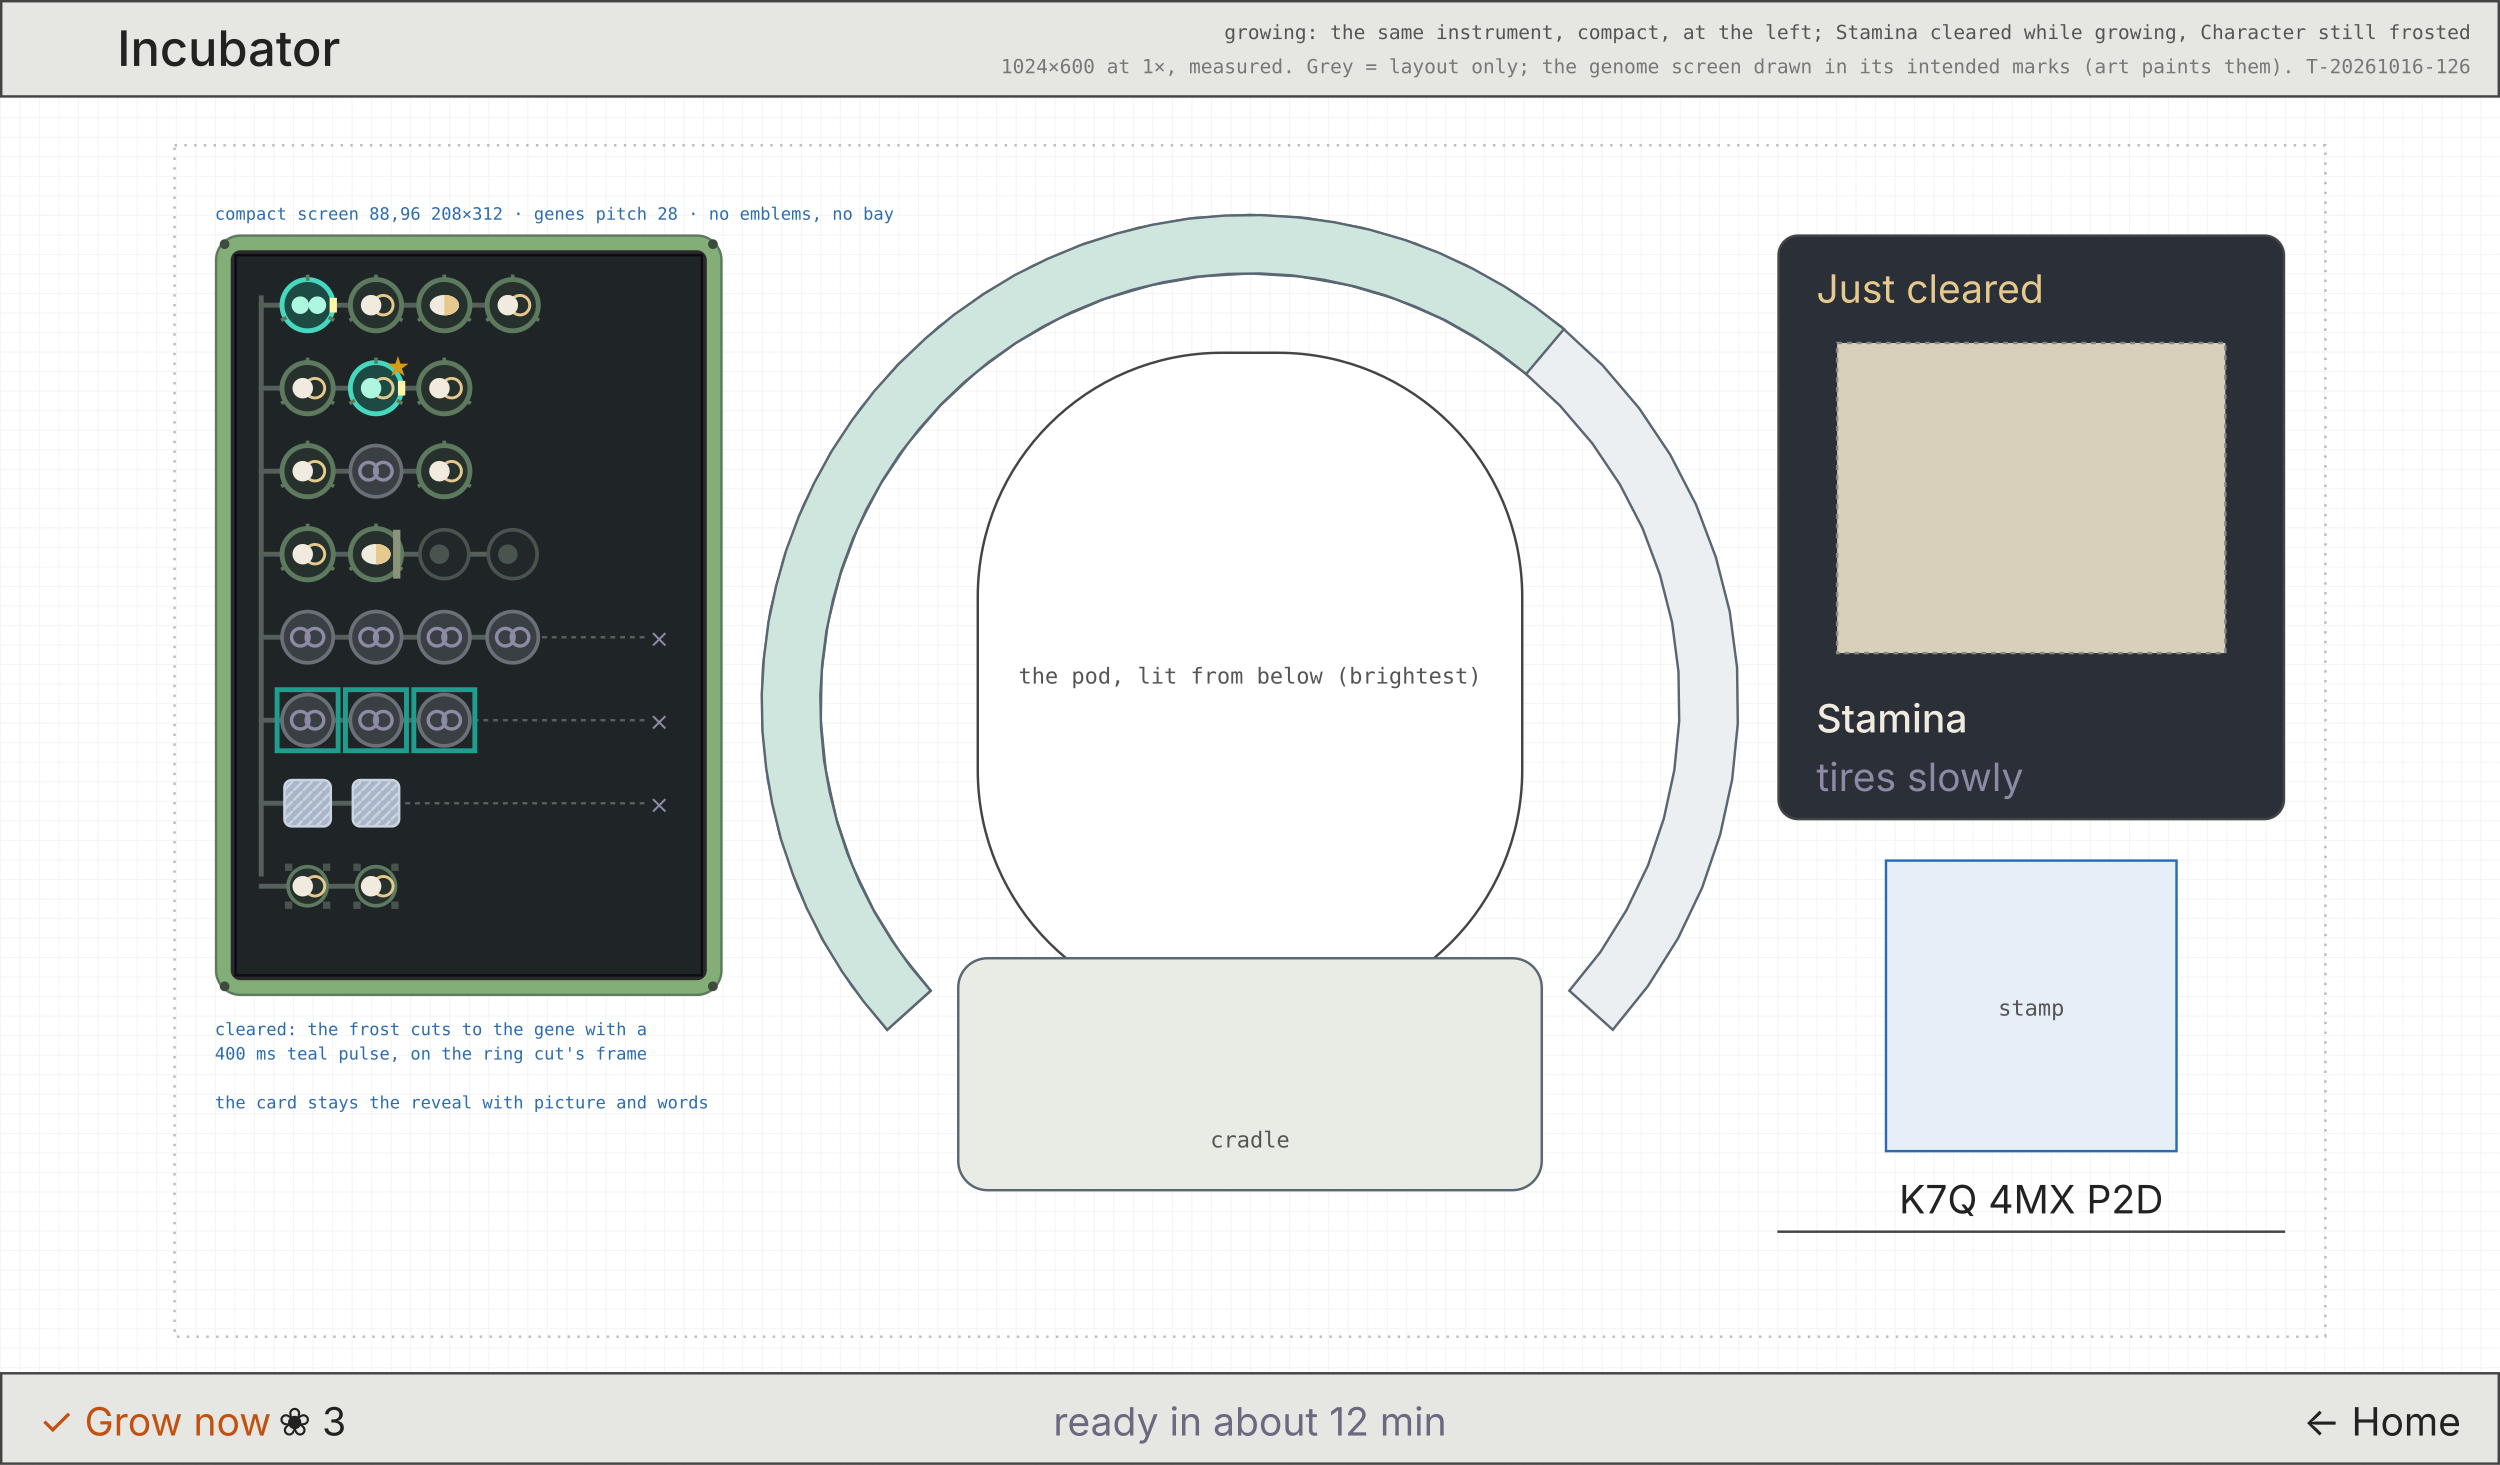
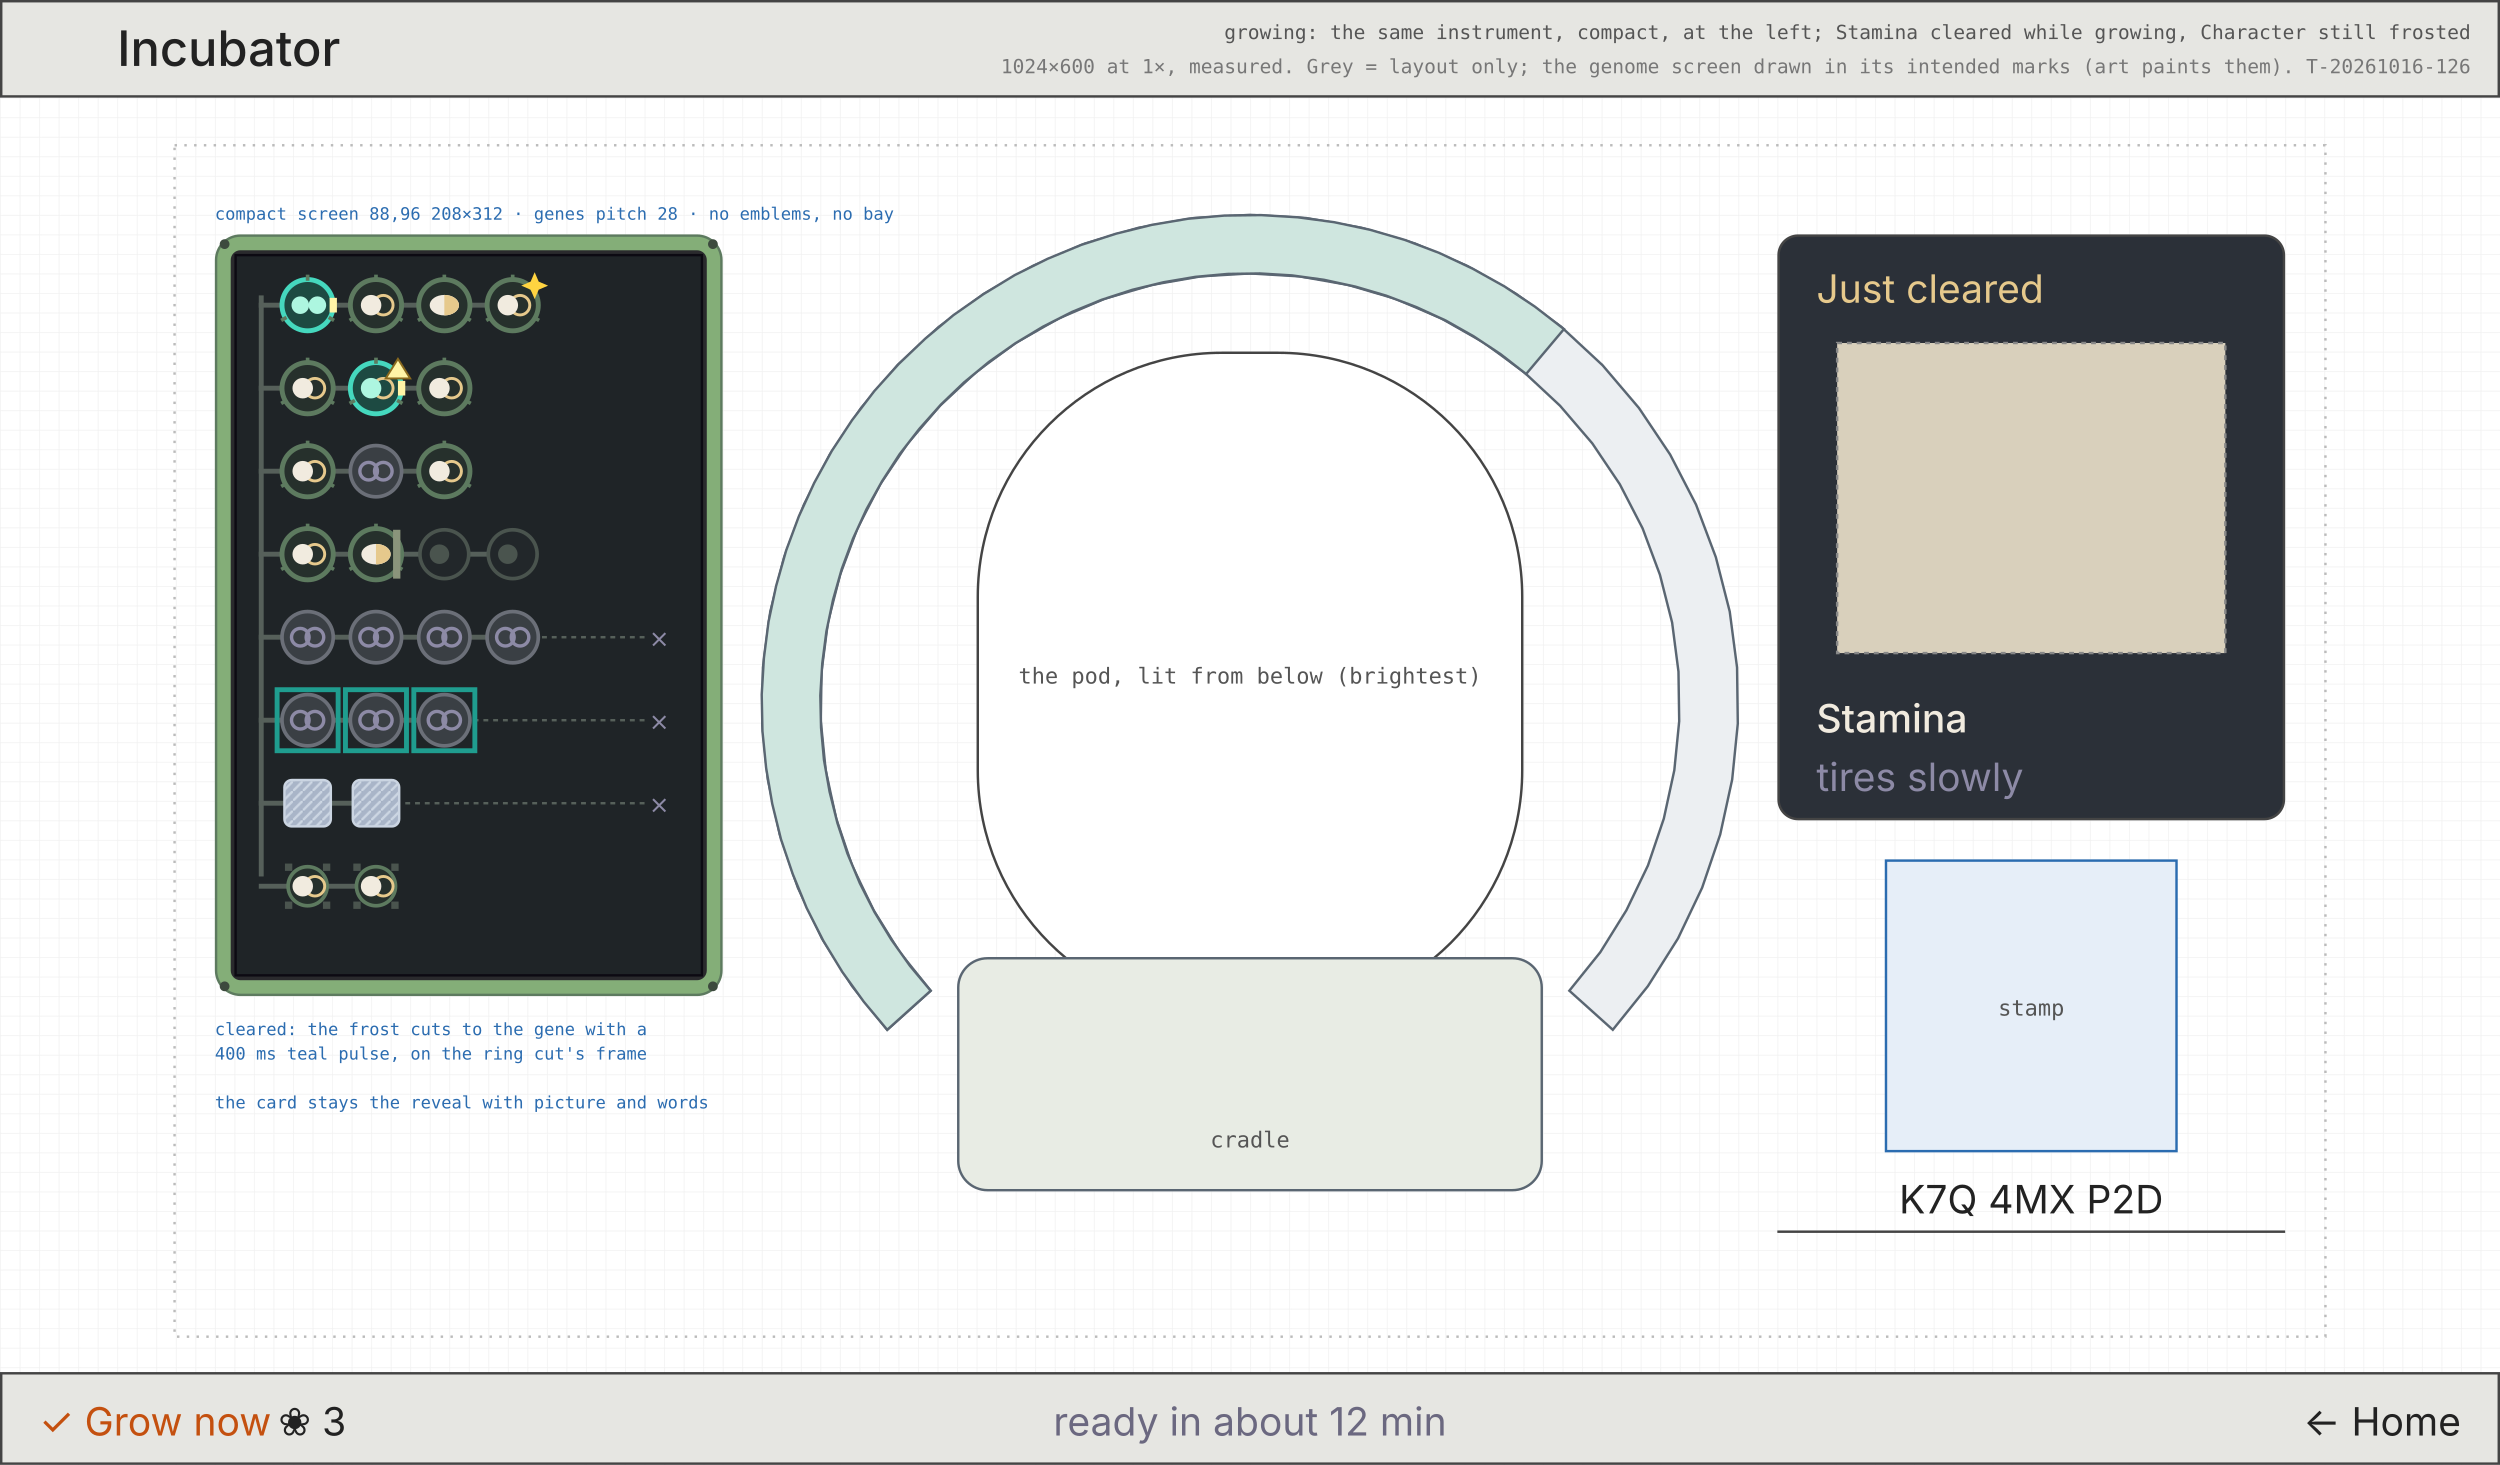
<svg xmlns="http://www.w3.org/2000/svg" viewBox="0 0 1024 600" width="1024" height="600" font-family="Inter, DejaVu Sans, sans-serif">
  <defs>
    <pattern id="g8" width="8" height="8" patternUnits="userSpaceOnUse">
      <path d="M8 0H0V8" fill="none" stroke="#efefef" stroke-width="0.5" />
    </pattern>
    <pattern id="fr" width="4" height="4" patternUnits="userSpaceOnUse">
      <rect width="4" height="4" fill="#a9b5c8" />
      <path d="M0 4L4 0" stroke="#cbd5e2" stroke-width="1" />
    </pattern>
  </defs>
  <rect width="1024" height="600" fill="#fff" />
  <rect width="1024" height="600" fill="url(#g8)" />
  <rect x="71.5" y="59.5" width="881" height="488" fill="none" stroke="#bbb" stroke-width="1" stroke-dasharray="1 3" />
  <rect x="0.5" y="0.5" width="1023" height="39" fill="#e6e6e2" stroke="#444" stroke-width="1" />
  <text x="48" y="27" font-size="20" fill="#222" text-anchor="start" font-weight="500">Incubator</text>
  <text x="1012" y="16" font-size="8" fill="#555" text-anchor="end" font-family="DejaVu Sans Mono, monospace">growing: the same instrument, compact, at the left; Stamina cleared while growing, Character still frosted</text>
  <text x="1012" y="30" font-size="8" fill="#777" text-anchor="end" font-family="DejaVu Sans Mono, monospace">1024×600 at 1×, measured. Grey = layout only; the genome screen drawn in its intended marks (art paints them). T-20261016-126</text>
  <path d="M363.4 421.8 L349.0 403.9 L336.7 384.4 L326.8 363.6 L319.4 341.8 L314.5 319.3 L312.2 296.4 L312.5 273.4 L315.5 250.5 L321.2 228.2 L329.3 206.7 L339.9 186.2 L352.7 167.1 L367.6 149.6 L384.5 133.9 L403.1 120.3 L423.1 108.9 L444.3 99.8 L466.3 93.3 L489.0 89.3 L512.0 88.0 L535.0 89.3 L557.7 93.3 L579.7 99.8 L600.9 108.9 L620.9 120.3 L639.5 133.9 L656.4 149.6 L671.3 167.1 L684.1 186.2 L694.7 206.7 L702.8 228.2 L708.5 250.5 L711.5 273.4 L711.8 296.4 L709.5 319.3 L704.6 341.8 L697.2 363.6 L687.3 384.4 L675.0 403.9 L660.6 421.8 L642.8 405.8 L655.5 390.0 L666.2 372.8 L675.0 354.5 L681.5 335.3 L685.8 315.5 L687.8 295.4 L687.5 275.1 L684.9 255.0 L679.9 235.4 L672.8 216.4 L663.5 198.4 L652.2 181.6 L639.0 166.2 L624.2 152.4 L607.9 140.4 L590.3 130.4 L571.6 122.4 L552.2 116.7 L532.2 113.2 L512.0 112.0 L491.8 113.2 L471.8 116.7 L452.4 122.4 L433.7 130.4 L416.1 140.4 L399.8 152.4 L385.0 166.2 L371.8 181.6 L360.5 198.4 L351.2 216.4 L344.1 235.4 L339.1 255.0 L336.5 275.1 L336.2 295.4 L338.2 315.5 L342.5 335.3 L349.0 354.5 L357.8 372.8 L368.5 390.0 L381.2 405.8Z" fill="#eceff2" stroke="#5a6672" />
  <path d="M363.4 421.8 L353.8 410.3 L345.0 398.1 L337.2 385.3 L330.4 371.9 L324.7 358.0 L319.9 343.8 L316.3 329.2 L313.8 314.5 L312.3 299.5 L312.0 284.5 L312.9 269.5 L314.8 254.6 L317.9 240.0 L322.0 225.5 L327.2 211.5 L333.5 197.8 L340.7 184.7 L349.0 172.1 L358.1 160.2 L368.1 149.1 L379.0 138.7 L390.5 129.1 L402.8 120.5 L415.6 112.7 L429.1 106.0 L442.9 100.3 L457.2 95.7 L471.8 92.1 L486.6 89.6 L501.5 88.3 L516.5 88.1 L531.5 89.0 L546.4 91.0 L561.1 94.1 L575.5 98.3 L589.5 103.6 L603.1 110.0 L616.2 117.3 L628.7 125.6 L640.6 134.8 L625.1 153.2 L614.7 145.1 L603.7 137.8 L592.2 131.3 L580.2 125.8 L567.8 121.1 L555.2 117.4 L542.3 114.6 L529.2 112.8 L516.0 112.0 L502.8 112.2 L489.6 113.4 L476.6 115.6 L463.8 118.7 L451.2 122.8 L439.0 127.8 L427.2 133.8 L415.9 140.6 L405.1 148.2 L394.9 156.6 L385.4 165.7 L376.6 175.6 L368.5 186.0 L361.3 197.1 L354.9 208.6 L349.4 220.6 L344.8 233.0 L341.2 245.7 L338.5 258.6 L336.8 271.7 L336.0 284.9 L336.3 298.1 L337.5 311.3 L339.8 324.3 L343.0 337.1 L347.1 349.6 L352.2 361.8 L358.2 373.6 L365.1 384.9 L372.7 395.6 L381.2 405.8Z" fill="#cfe6df" stroke="#5a6672" />
  <rect x="400.5" y="144.5" width="223" height="271" fill="#fff" stroke="#444" stroke-width="1" rx="100" />
  <text x="512" y="280" font-size="9" fill="#555" text-anchor="middle" font-family="DejaVu Sans Mono, monospace">the pod, lit from below (brightest)</text>
  <rect x="392.5" y="392.5" width="239" height="95" fill="#e8ece4" stroke="#5a6672" stroke-width="1" rx="12" />
  <text x="512" y="470" font-size="9" fill="#555" text-anchor="middle" font-family="DejaVu Sans Mono, monospace">cradle</text>
  <rect x="88.5" y="96.5" width="207" height="311" fill="#84ae78" stroke="#5d7a5f" stroke-width="1" rx="10" />
  <rect x="94.5" y="102.5" width="195" height="299" fill="#2a2a2d" stroke="none" stroke-width="1" rx="4" />
  <rect x="96.5" y="104.5" width="191" height="295" fill="#1f2427" stroke="#0c0a12" stroke-width="1" />
  <circle cx="92" cy="100" r="2" fill="#3d4a3e" stroke="none" stroke-width="1" />
  <circle cx="292" cy="100" r="2" fill="#3d4a3e" stroke="none" stroke-width="1" />
  <circle cx="92" cy="404" r="2" fill="#3d4a3e" stroke="none" stroke-width="1" />
  <circle cx="292" cy="404" r="2" fill="#3d4a3e" stroke="none" stroke-width="1" />
  <rect x="106" y="121" width="2" height="238" fill="#56605a" />
  <rect x="106" y="124" width="104" height="2" fill="#56605a" />
  <circle cx="126" cy="125" r="10.5" fill="#1d4a42" stroke="#45d8be" stroke-width="2" />
  <line x1="126.0" y1="115.0" x2="126.0" y2="112.5" stroke="#5d7a5f" stroke-width="1.5" />
  <line x1="134.66" y1="130.0" x2="136.825" y2="131.25" stroke="#5d7a5f" stroke-width="1.5" />
  <line x1="117.34" y1="130.0" x2="115.175" y2="131.25" stroke="#5d7a5f" stroke-width="1.5" />
  <circle cx="123" cy="125" r="3.6" fill="#adf6e0" stroke="none" stroke-width="1" />
  <circle cx="130" cy="125" r="3.6" fill="#adf6e0" stroke="none" stroke-width="1" />
  <rect x="135" y="122" width="3" height="6" fill="#fff4a6" />
  <circle cx="154" cy="125" r="10.5" fill="#26302c" stroke="#5d7a5f" stroke-width="2" />
  <line x1="154.0" y1="115.0" x2="154.0" y2="112.5" stroke="#5d7a5f" stroke-width="1.5" />
  <line x1="162.66" y1="130.0" x2="164.825" y2="131.25" stroke="#5d7a5f" stroke-width="1.5" />
  <line x1="145.34" y1="130.0" x2="143.175" y2="131.25" stroke="#5d7a5f" stroke-width="1.5" />
  <circle cx="157" cy="125" r="4" fill="none" stroke="#e6c98c" stroke-width="1.2" />
  <circle cx="152" cy="125" r="4.2" fill="#f1ebdf" stroke="none" stroke-width="1" />
  <circle cx="182" cy="125" r="10.5" fill="#26302c" stroke="#5d7a5f" stroke-width="2" />
  <line x1="182.0" y1="115.0" x2="182.0" y2="112.5" stroke="#5d7a5f" stroke-width="1.5" />
  <line x1="190.66" y1="130.0" x2="192.825" y2="131.25" stroke="#5d7a5f" stroke-width="1.5" />
  <line x1="173.34" y1="130.0" x2="171.175" y2="131.25" stroke="#5d7a5f" stroke-width="1.5" />
  <ellipse cx="182" cy="125" rx="6" ry="4.2" fill="#f1ebdf" />
  <path d="M182 120.8A6 4.2 0 0 1 182 129.2Z" fill="#e6c98c" />
  <circle cx="210" cy="125" r="10.5" fill="#26302c" stroke="#5d7a5f" stroke-width="2" />
  <line x1="210.0" y1="115.0" x2="210.0" y2="112.5" stroke="#5d7a5f" stroke-width="1.5" />
  <line x1="218.66" y1="130.0" x2="220.825" y2="131.25" stroke="#5d7a5f" stroke-width="1.5" />
  <line x1="201.34" y1="130.0" x2="199.175" y2="131.25" stroke="#5d7a5f" stroke-width="1.5" />
  <circle cx="213" cy="125" r="4" fill="none" stroke="#e6c98c" stroke-width="1.2" />
  <circle cx="208" cy="125" r="4.2" fill="#f1ebdf" stroke="none" stroke-width="1" />
+   <path d="M219 111.5L220.65 115.35L224.5 117L220.65 118.65L219 122.5L217.35 118.65L213.5 117L217.35 115.35Z" fill="#ffd441" />
  <rect x="106" y="158" width="76" height="2" fill="#56605a" />
  <circle cx="126" cy="159" r="10.5" fill="#26302c" stroke="#5d7a5f" stroke-width="2" />
  <line x1="126.0" y1="149.0" x2="126.0" y2="146.5" stroke="#5d7a5f" stroke-width="1.5" />
  <line x1="134.66" y1="164.0" x2="136.825" y2="165.25" stroke="#5d7a5f" stroke-width="1.5" />
  <line x1="117.34" y1="164.0" x2="115.175" y2="165.25" stroke="#5d7a5f" stroke-width="1.5" />
  <circle cx="129" cy="159" r="4" fill="none" stroke="#e6c98c" stroke-width="1.2" />
  <circle cx="124" cy="159" r="4.2" fill="#f1ebdf" stroke="none" stroke-width="1" />
  <circle cx="154" cy="159" r="10.5" fill="#1d4a42" stroke="#45d8be" stroke-width="2" />
  <line x1="154.0" y1="149.0" x2="154.0" y2="146.5" stroke="#5d7a5f" stroke-width="1.5" />
  <line x1="162.66" y1="164.0" x2="164.825" y2="165.25" stroke="#5d7a5f" stroke-width="1.5" />
  <line x1="145.34" y1="164.0" x2="143.175" y2="165.25" stroke="#5d7a5f" stroke-width="1.5" />
  <circle cx="157" cy="159" r="4" fill="none" stroke="#e6c98c" stroke-width="1.2" />
  <circle cx="152" cy="159" r="4.2" fill="#adf6e0" stroke="none" stroke-width="1" />
  <rect x="163" y="156" width="3" height="6" fill="#fff4a6" />
-   <text x="163" y="154" font-size="10" fill="#d89b14" text-anchor="middle">★</text>
+   <path d="M163 147L168 155L158 155Z" fill="#fff4a6" stroke="#8a6a1e" stroke-width="0.8" />
  <circle cx="182" cy="159" r="10.5" fill="#26302c" stroke="#5d7a5f" stroke-width="2" />
  <line x1="182.0" y1="149.0" x2="182.0" y2="146.5" stroke="#5d7a5f" stroke-width="1.5" />
  <line x1="190.66" y1="164.0" x2="192.825" y2="165.25" stroke="#5d7a5f" stroke-width="1.5" />
  <line x1="173.34" y1="164.0" x2="171.175" y2="165.25" stroke="#5d7a5f" stroke-width="1.5" />
  <circle cx="185" cy="159" r="4" fill="none" stroke="#e6c98c" stroke-width="1.2" />
  <circle cx="180" cy="159" r="4.2" fill="#f1ebdf" stroke="none" stroke-width="1" />
  <rect x="106" y="192" width="76" height="2" fill="#56605a" />
  <circle cx="126" cy="193" r="10.5" fill="#26302c" stroke="#5d7a5f" stroke-width="2" />
  <line x1="126.0" y1="183.0" x2="126.0" y2="180.5" stroke="#5d7a5f" stroke-width="1.5" />
  <line x1="134.66" y1="198.0" x2="136.825" y2="199.25" stroke="#5d7a5f" stroke-width="1.5" />
  <line x1="117.34" y1="198.0" x2="115.175" y2="199.25" stroke="#5d7a5f" stroke-width="1.5" />
  <circle cx="129" cy="193" r="4" fill="none" stroke="#e6c98c" stroke-width="1.2" />
  <circle cx="124" cy="193" r="4.2" fill="#f1ebdf" stroke="none" stroke-width="1" />
  <circle cx="154" cy="193" r="10.5" fill="#3a3f44" stroke="#6b6f78" stroke-width="1.5" />
  <circle cx="151" cy="193" r="3.6" fill="none" stroke="#8d8aa6" stroke-width="1.4" />
  <circle cx="157" cy="193" r="3.6" fill="none" stroke="#8d8aa6" stroke-width="1.4" />
  <circle cx="182" cy="193" r="10.5" fill="#26302c" stroke="#5d7a5f" stroke-width="2" />
  <line x1="182.0" y1="183.0" x2="182.0" y2="180.5" stroke="#5d7a5f" stroke-width="1.5" />
  <line x1="190.66" y1="198.0" x2="192.825" y2="199.25" stroke="#5d7a5f" stroke-width="1.5" />
  <line x1="173.34" y1="198.0" x2="171.175" y2="199.25" stroke="#5d7a5f" stroke-width="1.5" />
  <circle cx="185" cy="193" r="4" fill="none" stroke="#e6c98c" stroke-width="1.2" />
  <circle cx="180" cy="193" r="4.2" fill="#f1ebdf" stroke="none" stroke-width="1" />
  <rect x="106" y="226" width="104" height="2" fill="#56605a" />
  <circle cx="126" cy="227" r="10.5" fill="#26302c" stroke="#5d7a5f" stroke-width="2" />
  <line x1="126.0" y1="217.0" x2="126.0" y2="214.5" stroke="#5d7a5f" stroke-width="1.5" />
  <line x1="134.66" y1="232.0" x2="136.825" y2="233.25" stroke="#5d7a5f" stroke-width="1.5" />
  <line x1="117.34" y1="232.0" x2="115.175" y2="233.25" stroke="#5d7a5f" stroke-width="1.5" />
  <circle cx="129" cy="227" r="4" fill="none" stroke="#e6c98c" stroke-width="1.2" />
  <circle cx="124" cy="227" r="4.2" fill="#f1ebdf" stroke="none" stroke-width="1" />
  <circle cx="154" cy="227" r="10.5" fill="#26302c" stroke="#5d7a5f" stroke-width="2" />
  <line x1="154.0" y1="217.0" x2="154.0" y2="214.5" stroke="#5d7a5f" stroke-width="1.5" />
  <line x1="162.66" y1="232.0" x2="164.825" y2="233.25" stroke="#5d7a5f" stroke-width="1.5" />
  <line x1="145.34" y1="232.0" x2="143.175" y2="233.25" stroke="#5d7a5f" stroke-width="1.5" />
  <ellipse cx="154" cy="227" rx="6" ry="4.2" fill="#f1ebdf" />
  <path d="M154 222.8A6 4.2 0 0 1 154 231.2Z" fill="#e6c98c" />
  <rect x="161" y="217" width="3" height="20" fill="#8a947b" />
  <circle cx="182" cy="227" r="10" fill="#22272a" stroke="#4a544e" stroke-width="1.5" />
  <circle cx="180" cy="227" r="4" fill="#4a544e" stroke="none" stroke-width="1" />
  <circle cx="210" cy="227" r="10" fill="#22272a" stroke="#4a544e" stroke-width="1.5" />
  <circle cx="208" cy="227" r="4" fill="#4a544e" stroke="none" stroke-width="1" />
  <rect x="106" y="260" width="104" height="2" fill="#56605a" />
  <line x1="222" y1="261" x2="264" y2="261" stroke="#56605a" stroke-dasharray="2 2" />
  <text x="270" y="265" font-size="10" fill="#8d8aa6" text-anchor="middle">⨯</text>
  <circle cx="126" cy="261" r="10.5" fill="#3a3f44" stroke="#6b6f78" stroke-width="1.5" />
  <circle cx="123" cy="261" r="3.6" fill="none" stroke="#8d8aa6" stroke-width="1.4" />
  <circle cx="129" cy="261" r="3.6" fill="none" stroke="#8d8aa6" stroke-width="1.4" />
  <circle cx="154" cy="261" r="10.5" fill="#3a3f44" stroke="#6b6f78" stroke-width="1.5" />
  <circle cx="151" cy="261" r="3.6" fill="none" stroke="#8d8aa6" stroke-width="1.4" />
  <circle cx="157" cy="261" r="3.6" fill="none" stroke="#8d8aa6" stroke-width="1.4" />
  <circle cx="182" cy="261" r="10.5" fill="#3a3f44" stroke="#6b6f78" stroke-width="1.5" />
  <circle cx="179" cy="261" r="3.6" fill="none" stroke="#8d8aa6" stroke-width="1.4" />
  <circle cx="185" cy="261" r="3.6" fill="none" stroke="#8d8aa6" stroke-width="1.4" />
  <circle cx="210" cy="261" r="10.5" fill="#3a3f44" stroke="#6b6f78" stroke-width="1.5" />
  <circle cx="207" cy="261" r="3.6" fill="none" stroke="#8d8aa6" stroke-width="1.4" />
  <circle cx="213" cy="261" r="3.6" fill="none" stroke="#8d8aa6" stroke-width="1.4" />
  <rect x="106" y="294" width="76" height="2" fill="#56605a" />
  <line x1="194" y1="295" x2="264" y2="295" stroke="#56605a" stroke-dasharray="2 2" />
  <text x="270" y="299" font-size="10" fill="#8d8aa6" text-anchor="middle">⨯</text>
  <circle cx="126" cy="295" r="10.5" fill="#3a3f44" stroke="#6b6f78" stroke-width="1.5" />
  <circle cx="123" cy="295" r="3.6" fill="none" stroke="#8d8aa6" stroke-width="1.4" />
  <circle cx="129" cy="295" r="3.6" fill="none" stroke="#8d8aa6" stroke-width="1.4" />
  <circle cx="154" cy="295" r="10.5" fill="#3a3f44" stroke="#6b6f78" stroke-width="1.5" />
  <circle cx="151" cy="295" r="3.6" fill="none" stroke="#8d8aa6" stroke-width="1.4" />
  <circle cx="157" cy="295" r="3.6" fill="none" stroke="#8d8aa6" stroke-width="1.4" />
  <circle cx="182" cy="295" r="10.5" fill="#3a3f44" stroke="#6b6f78" stroke-width="1.5" />
  <circle cx="179" cy="295" r="3.6" fill="none" stroke="#8d8aa6" stroke-width="1.4" />
  <circle cx="185" cy="295" r="3.6" fill="none" stroke="#8d8aa6" stroke-width="1.4" />
  <rect x="106" y="328" width="48" height="2" fill="#56605a" />
  <line x1="166" y1="329" x2="264" y2="329" stroke="#56605a" stroke-dasharray="2 2" />
  <text x="270" y="333" font-size="10" fill="#8d8aa6" text-anchor="middle">⨯</text>
  <rect x="116.5" y="319.5" width="19" height="19" fill="url(#fr)" stroke="#cbd5e2" stroke-width="1" rx="3" />
  <rect x="144.5" y="319.5" width="19" height="19" fill="url(#fr)" stroke="#cbd5e2" stroke-width="1" rx="3" />
  <rect x="106" y="362" width="48" height="2" fill="#56605a" />
  <circle cx="126" cy="363" r="8" fill="#26302c" stroke="#5d7a5f" stroke-width="1.5" />
  <circle cx="129" cy="363" r="4" fill="none" stroke="#e6c98c" stroke-width="1.2" />
  <circle cx="124" cy="363" r="4.2" fill="#f1ebdf" stroke="none" stroke-width="1" />
  <rect x="116.722" y="353.722" width="3" height="3" fill="#4a544e" />
  <rect x="132.278" y="353.722" width="3" height="3" fill="#4a544e" />
  <rect x="132.278" y="369.278" width="3" height="3" fill="#4a544e" />
  <rect x="116.722" y="369.278" width="3" height="3" fill="#4a544e" />
  <circle cx="154" cy="363" r="8" fill="#26302c" stroke="#5d7a5f" stroke-width="1.5" />
  <circle cx="157" cy="363" r="4" fill="none" stroke="#e6c98c" stroke-width="1.2" />
  <circle cx="152" cy="363" r="4.2" fill="#f1ebdf" stroke="none" stroke-width="1" />
  <rect x="144.722" y="353.722" width="3" height="3" fill="#4a544e" />
  <rect x="160.278" y="353.722" width="3" height="3" fill="#4a544e" />
  <rect x="160.278" y="369.278" width="3" height="3" fill="#4a544e" />
  <rect x="144.722" y="369.278" width="3" height="3" fill="#4a544e" />
  <rect x="113.5" y="282.5" width="25" height="25" fill="none" stroke="#1f9d8f" stroke-width="2" />
  <rect x="141.5" y="282.5" width="25" height="25" fill="none" stroke="#1f9d8f" stroke-width="2" />
  <rect x="169.5" y="282.5" width="25" height="25" fill="none" stroke="#1f9d8f" stroke-width="2" />
  <rect x="728.5" y="96.5" width="207" height="239" fill="#2b3038" stroke="#444" stroke-width="1" rx="8" />
  <text x="744" y="124" font-size="16" fill="#e6c98c" text-anchor="start">Just cleared</text>
  <rect x="752.5" y="140.5" width="159" height="127" fill="#d9d0bc" stroke="#888" stroke-width="1" stroke-dasharray="2 2" />
  <text x="744" y="300" font-size="16" fill="#f1ebdf" text-anchor="start" font-weight="500">Stamina</text>
  <text x="744" y="324" font-size="16" fill="#8d8aa6" text-anchor="start">tires slowly</text>
  <rect x="772.5" y="352.5" width="119" height="119" fill="#e6eef8" stroke="#2b6cb0" stroke-width="1" />
  <text x="832" y="416" font-size="9" fill="#555" text-anchor="middle" font-family="DejaVu Sans Mono, monospace">stamp</text>
  <text x="832" y="497" font-size="16" fill="#222" text-anchor="middle">K7Q 4MX P2D</text>
  <line x1="728" y1="504.5" x2="936" y2="504.5" stroke="#444" />
  <text x="88" y="90" font-size="7" fill="#2b6cb0" text-anchor="start" font-family="DejaVu Sans Mono, monospace">compact screen 88,96 208×312 · genes pitch 28 · no emblems, no bay</text>
  <text x="88" y="424" font-size="7" fill="#2b6cb0" text-anchor="start" font-family="DejaVu Sans Mono, monospace">cleared: the frost cuts to the gene with a</text>
  <text x="88" y="434" font-size="7" fill="#2b6cb0" text-anchor="start" font-family="DejaVu Sans Mono, monospace">400 ms teal pulse, on the ring cut's frame</text>
  <text x="88" y="454" font-size="7" fill="#2b6cb0" text-anchor="start" font-family="DejaVu Sans Mono, monospace">the card stays the reveal with picture and words</text>
  <rect x="0.5" y="562.5" width="1023" height="37" fill="#e6e6e2" stroke="#444" stroke-width="1" />
  <text x="16" y="588" font-size="16" fill="#c4500f" text-anchor="start">✓ Grow now</text>
  <text x="114" y="588" font-size="16" fill="#222" text-anchor="start">❀ 3</text>
  <text x="512" y="588" font-size="16" fill="#6b6880" text-anchor="middle">ready in about 12 min</text>
  <text x="1008" y="588" font-size="16" fill="#222" text-anchor="end">← Home</text>
</svg>
